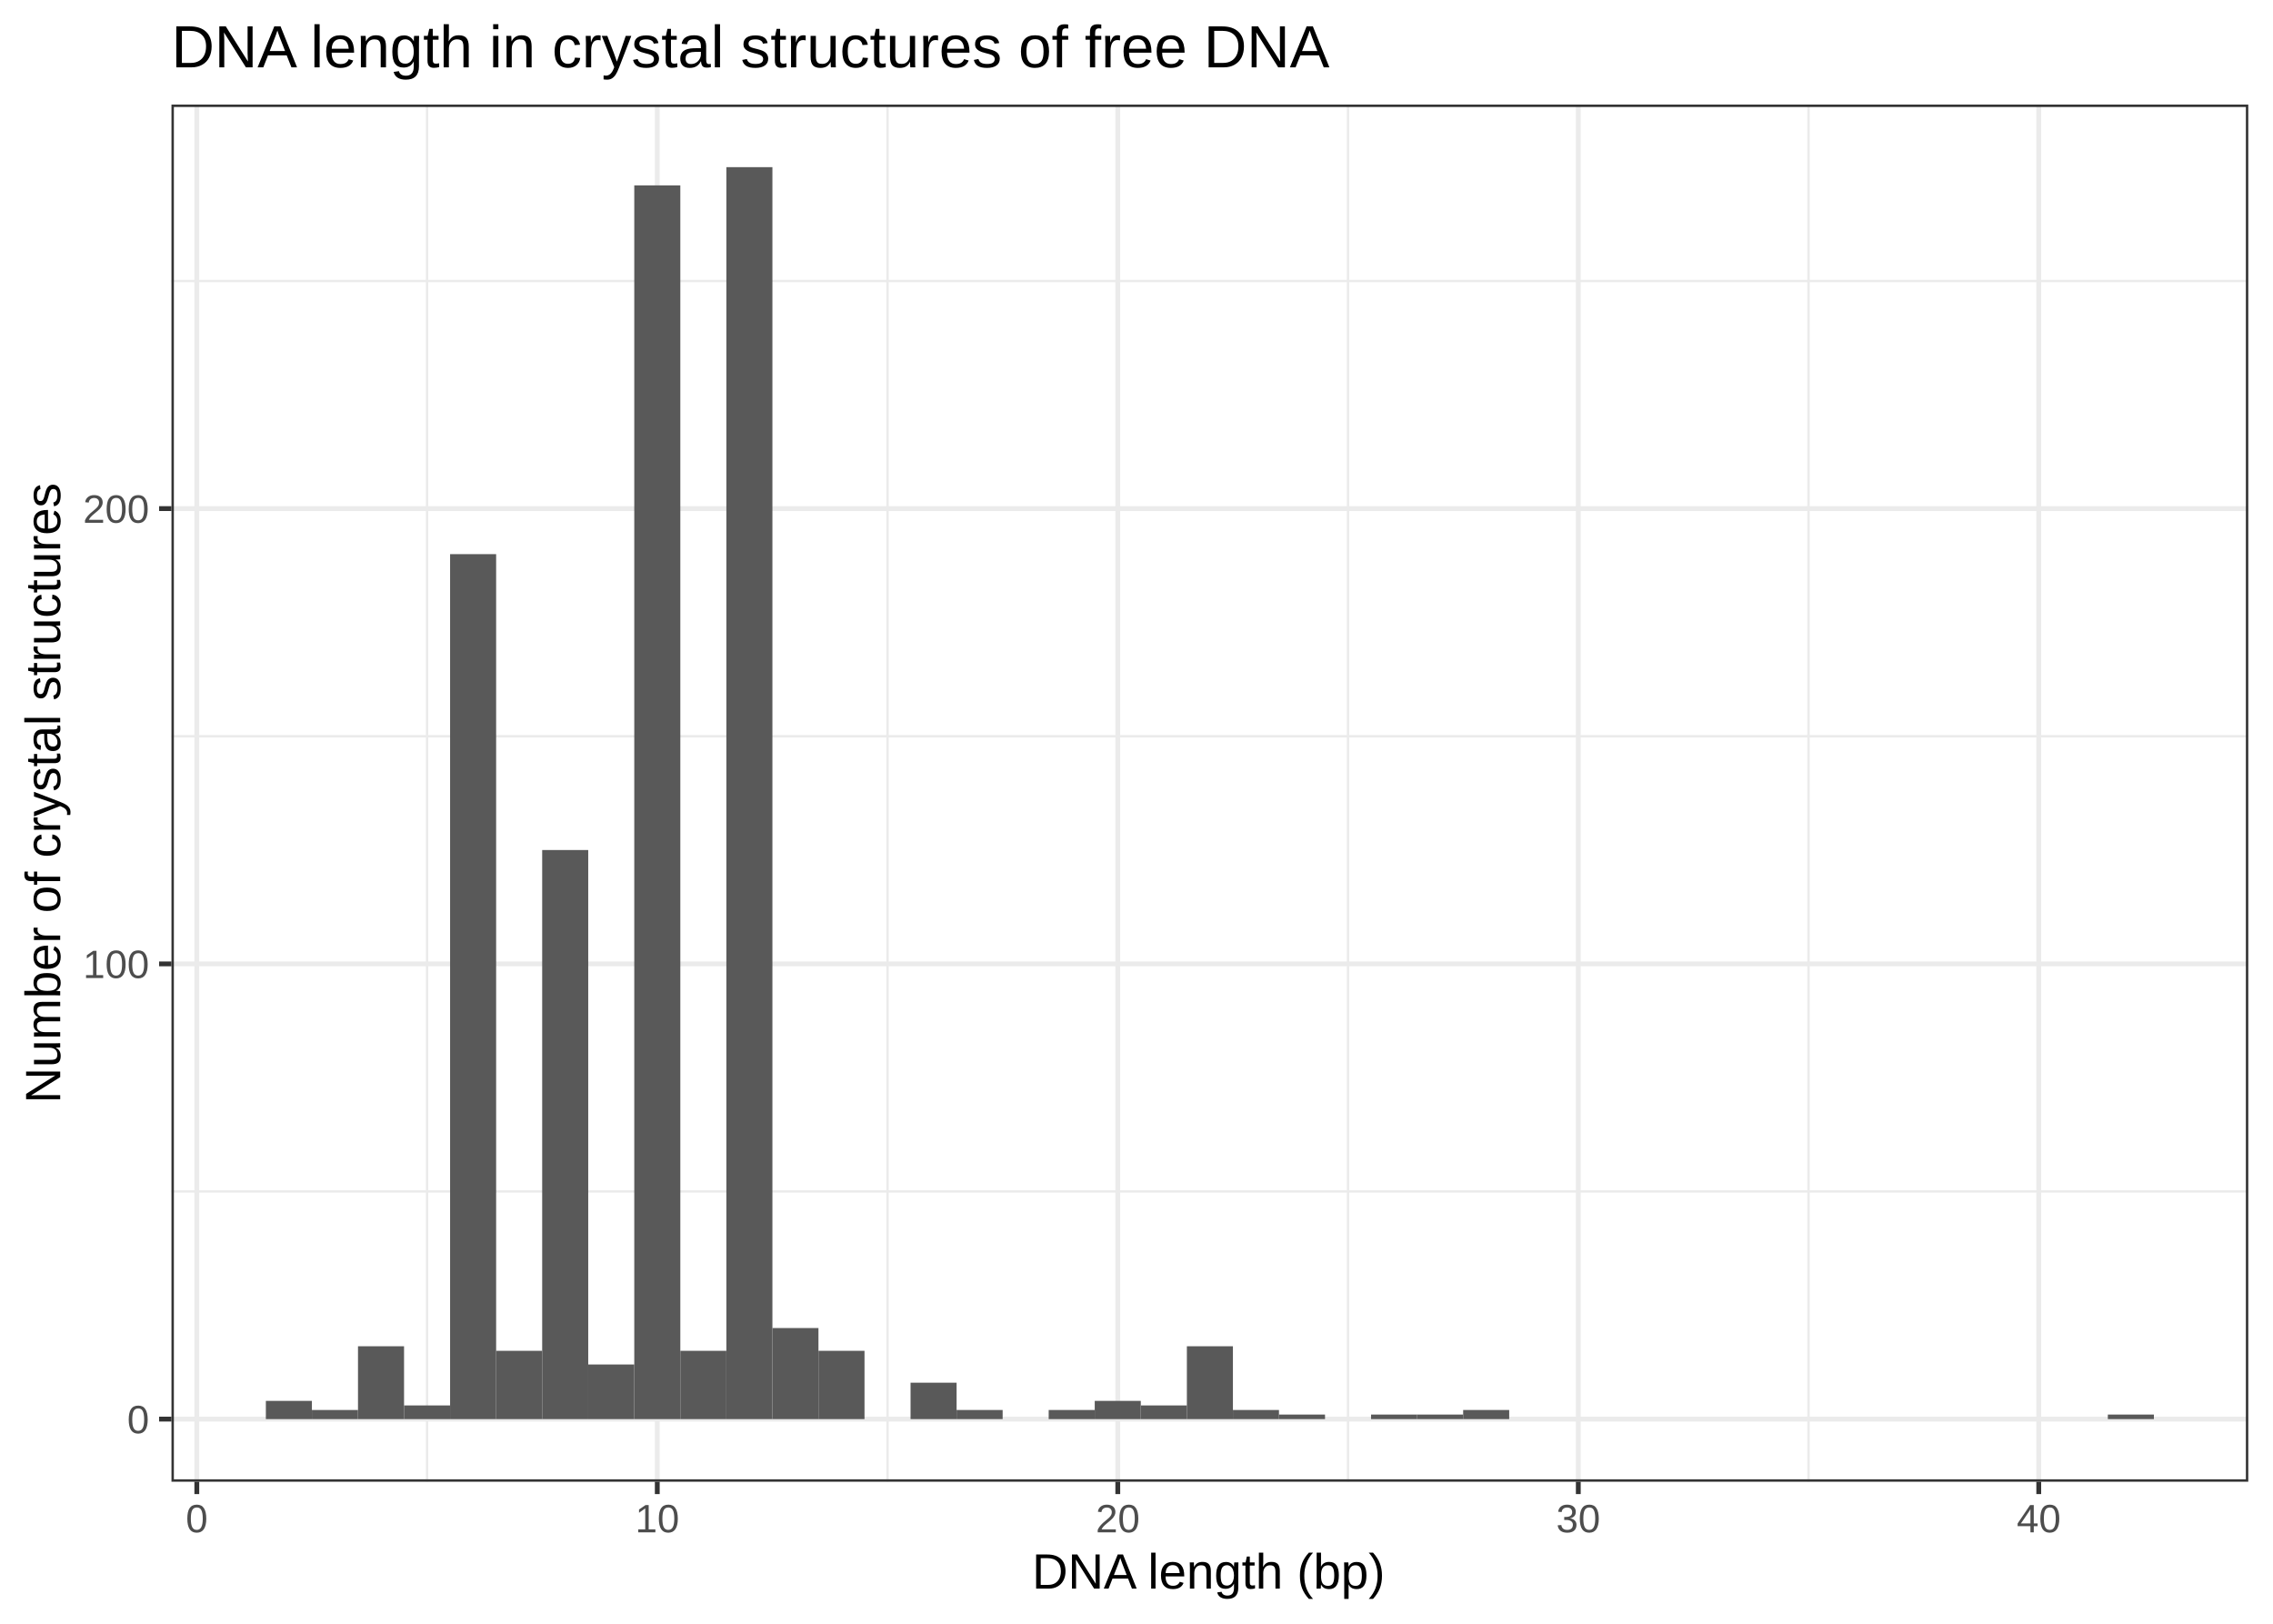
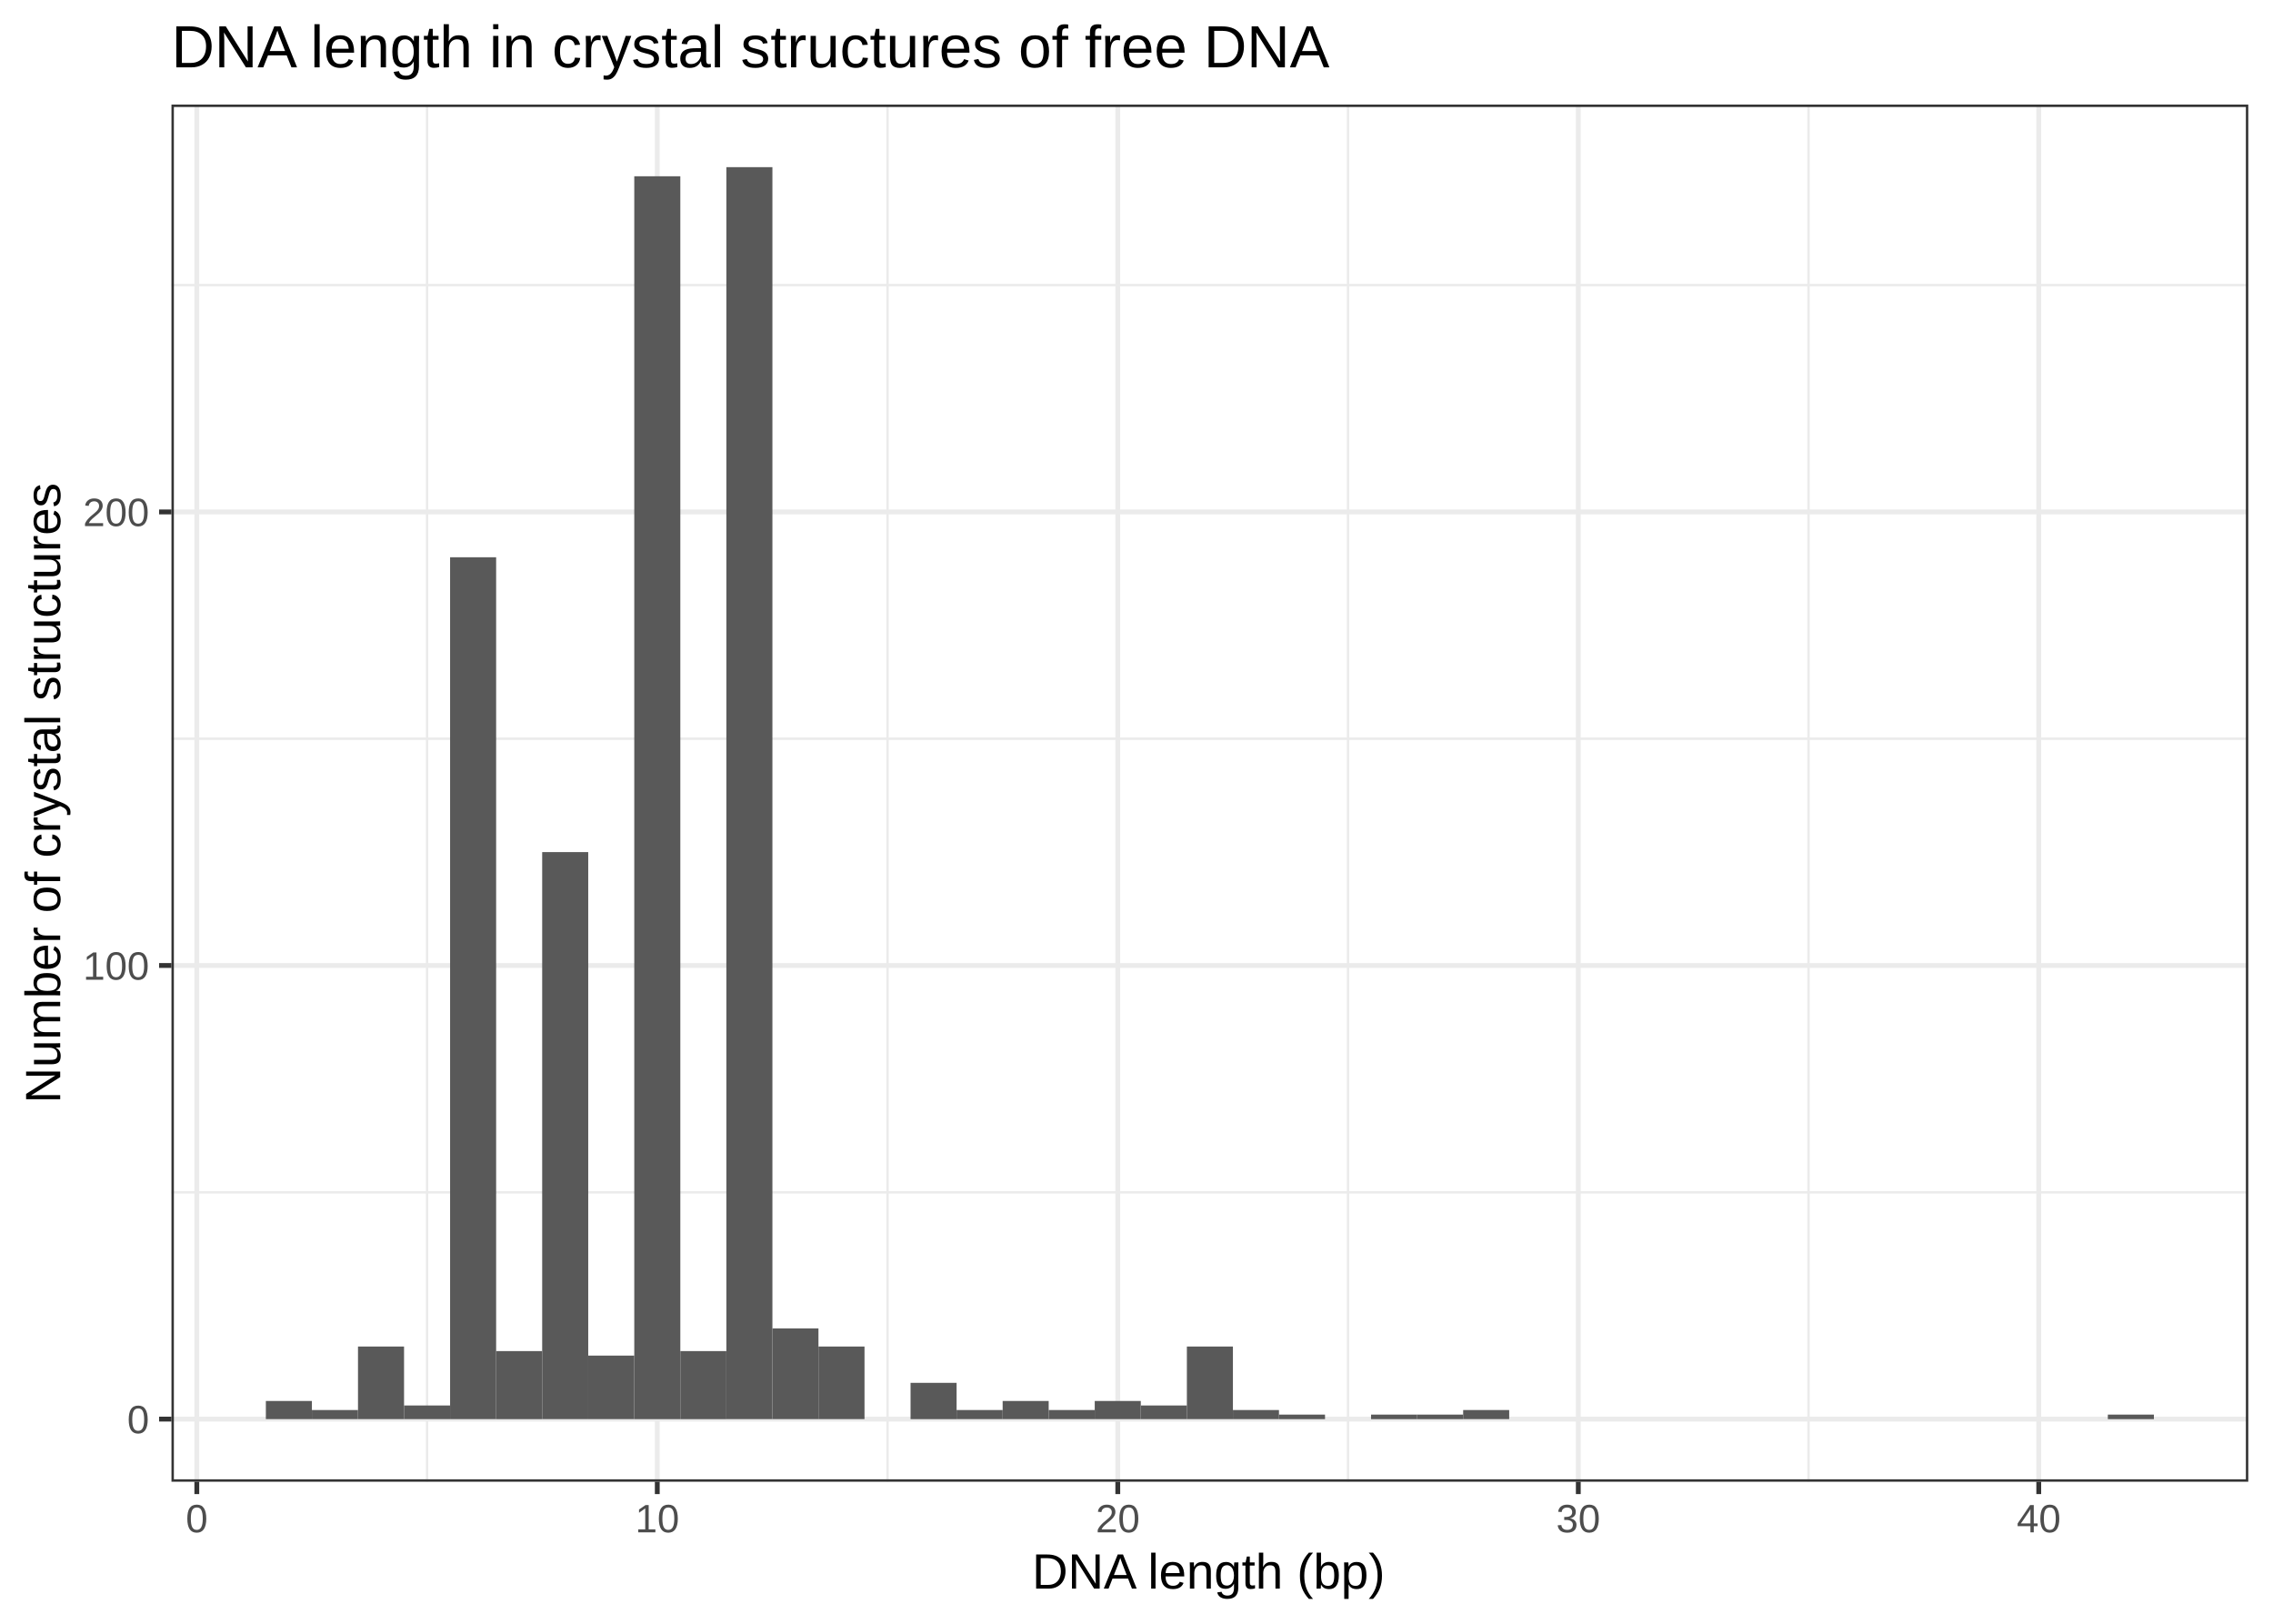
<svg xmlns="http://www.w3.org/2000/svg" viewBox="0 0 504.00 360.00">
  <defs>
    <style type="text/css">
    line, polyline, polygon, path, rect, circle {
      fill: none;
      stroke: #000000;
      stroke-linecap: round;
      stroke-linejoin: round;
      stroke-miterlimit: 10.00;
    }
  </style>
  </defs>
  <rect width="100%" height="100%" style="stroke: none; fill: #FFFFFF;" />
  <rect x="0.00" y="0" width="504.00" height="360.00" style="stroke-width: 1.07; stroke: #FFFFFF; fill: #FFFFFF;" />
  <defs>
    <clipPath id="cpMzguMDJ8NDk4LjUyfDMyOC41MXwyMy4xOQ==">
      <rect x="38.02" y="23.19" width="460.50" height="305.32" />
    </clipPath>
  </defs>
  <rect x="38.02" y="23.19" width="460.50" height="305.32" style="stroke-width: 1.07; stroke: none; fill: #FFFFFF;" clip-path="url(#cpMzguMDJ8NDk4LjUyfDMyOC41MXwyMy4xOQ==)" />
-   <polyline points="38.02,264.16 498.52,264.16 " style="stroke-width: 0.53; stroke: #EBEBEB; stroke-linecap: butt;" clip-path="url(#cpMzguMDJ8NDk4LjUyfDMyOC41MXwyMy4xOQ==)" />
-   <polyline points="38.02,163.23 498.52,163.23 " style="stroke-width: 0.53; stroke: #EBEBEB; stroke-linecap: butt;" clip-path="url(#cpMzguMDJ8NDk4LjUyfDMyOC41MXwyMy4xOQ==)" />
-   <polyline points="38.02,62.30 498.52,62.30 " style="stroke-width: 0.53; stroke: #EBEBEB; stroke-linecap: butt;" clip-path="url(#cpMzguMDJ8NDk4LjUyfDMyOC41MXwyMy4xOQ==)" />
+   <polyline points="38.02,264.35 498.52,264.35 " style="stroke-width: 0.53; stroke: #EBEBEB; stroke-linecap: butt;" clip-path="url(#cpMzguMDJ8NDk4LjUyfDMyOC41MXwyMy4xOQ==)" />
+   <polyline points="38.02,163.78 498.52,163.78 " style="stroke-width: 0.53; stroke: #EBEBEB; stroke-linecap: butt;" clip-path="url(#cpMzguMDJ8NDk4LjUyfDMyOC41MXwyMy4xOQ==)" />
+   <polyline points="38.02,63.21 498.52,63.21 " style="stroke-width: 0.53; stroke: #EBEBEB; stroke-linecap: butt;" clip-path="url(#cpMzguMDJ8NDk4LjUyfDMyOC41MXwyMy4xOQ==)" />
  <polyline points="94.69,328.51 94.69,23.19 " style="stroke-width: 0.53; stroke: #EBEBEB; stroke-linecap: butt;" clip-path="url(#cpMzguMDJ8NDk4LjUyfDMyOC41MXwyMy4xOQ==)" />
  <polyline points="196.80,328.51 196.80,23.19 " style="stroke-width: 0.53; stroke: #EBEBEB; stroke-linecap: butt;" clip-path="url(#cpMzguMDJ8NDk4LjUyfDMyOC41MXwyMy4xOQ==)" />
  <polyline points="298.90,328.51 298.90,23.19 " style="stroke-width: 0.53; stroke: #EBEBEB; stroke-linecap: butt;" clip-path="url(#cpMzguMDJ8NDk4LjUyfDMyOC41MXwyMy4xOQ==)" />
  <polyline points="401.01,328.51 401.01,23.19 " style="stroke-width: 0.53; stroke: #EBEBEB; stroke-linecap: butt;" clip-path="url(#cpMzguMDJ8NDk4LjUyfDMyOC41MXwyMy4xOQ==)" />
  <polyline points="38.02,314.63 498.52,314.63 " style="stroke-width: 1.07; stroke: #EBEBEB; stroke-linecap: butt;" clip-path="url(#cpMzguMDJ8NDk4LjUyfDMyOC41MXwyMy4xOQ==)" />
-   <polyline points="38.02,213.70 498.52,213.70 " style="stroke-width: 1.07; stroke: #EBEBEB; stroke-linecap: butt;" clip-path="url(#cpMzguMDJ8NDk4LjUyfDMyOC41MXwyMy4xOQ==)" />
-   <polyline points="38.02,112.76 498.52,112.76 " style="stroke-width: 1.07; stroke: #EBEBEB; stroke-linecap: butt;" clip-path="url(#cpMzguMDJ8NDk4LjUyfDMyOC41MXwyMy4xOQ==)" />
+   <polyline points="38.02,214.06 498.52,214.06 " style="stroke-width: 1.07; stroke: #EBEBEB; stroke-linecap: butt;" clip-path="url(#cpMzguMDJ8NDk4LjUyfDMyOC41MXwyMy4xOQ==)" />
+   <polyline points="38.02,113.50 498.52,113.50 " style="stroke-width: 1.07; stroke: #EBEBEB; stroke-linecap: butt;" clip-path="url(#cpMzguMDJ8NDk4LjUyfDMyOC41MXwyMy4xOQ==)" />
  <polyline points="43.64,328.51 43.64,23.19 " style="stroke-width: 1.07; stroke: #EBEBEB; stroke-linecap: butt;" clip-path="url(#cpMzguMDJ8NDk4LjUyfDMyOC41MXwyMy4xOQ==)" />
  <polyline points="145.74,328.51 145.74,23.19 " style="stroke-width: 1.07; stroke: #EBEBEB; stroke-linecap: butt;" clip-path="url(#cpMzguMDJ8NDk4LjUyfDMyOC41MXwyMy4xOQ==)" />
  <polyline points="247.85,328.51 247.85,23.19 " style="stroke-width: 1.07; stroke: #EBEBEB; stroke-linecap: butt;" clip-path="url(#cpMzguMDJ8NDk4LjUyfDMyOC41MXwyMy4xOQ==)" />
  <polyline points="349.96,328.51 349.96,23.19 " style="stroke-width: 1.07; stroke: #EBEBEB; stroke-linecap: butt;" clip-path="url(#cpMzguMDJ8NDk4LjUyfDMyOC41MXwyMy4xOQ==)" />
  <polyline points="452.06,328.51 452.06,23.19 " style="stroke-width: 1.07; stroke: #EBEBEB; stroke-linecap: butt;" clip-path="url(#cpMzguMDJ8NDk4LjUyfDMyOC41MXwyMy4xOQ==)" />
-   <rect x="58.95" y="310.59" width="10.21" height="4.04" style="stroke-width: 1.07; stroke: none; stroke-linecap: square; stroke-linejoin: miter; fill: #595959;" clip-path="url(#cpMzguMDJ8NDk4LjUyfDMyOC41MXwyMy4xOQ==)" />
-   <rect x="69.16" y="312.61" width="10.21" height="2.02" style="stroke-width: 1.07; stroke: none; stroke-linecap: square; stroke-linejoin: miter; fill: #595959;" clip-path="url(#cpMzguMDJ8NDk4LjUyfDMyOC41MXwyMy4xOQ==)" />
-   <rect x="79.38" y="298.48" width="10.21" height="16.15" style="stroke-width: 1.07; stroke: none; stroke-linecap: square; stroke-linejoin: miter; fill: #595959;" clip-path="url(#cpMzguMDJ8NDk4LjUyfDMyOC41MXwyMy4xOQ==)" />
-   <rect x="89.59" y="311.60" width="10.21" height="3.03" style="stroke-width: 1.07; stroke: none; stroke-linecap: square; stroke-linejoin: miter; fill: #595959;" clip-path="url(#cpMzguMDJ8NDk4LjUyfDMyOC41MXwyMy4xOQ==)" />
-   <rect x="99.80" y="122.86" width="10.21" height="191.77" style="stroke-width: 1.07; stroke: none; stroke-linecap: square; stroke-linejoin: miter; fill: #595959;" clip-path="url(#cpMzguMDJ8NDk4LjUyfDMyOC41MXwyMy4xOQ==)" />
-   <rect x="110.01" y="299.49" width="10.21" height="15.14" style="stroke-width: 1.07; stroke: none; stroke-linecap: square; stroke-linejoin: miter; fill: #595959;" clip-path="url(#cpMzguMDJ8NDk4LjUyfDMyOC41MXwyMy4xOQ==)" />
-   <rect x="120.22" y="188.46" width="10.21" height="126.17" style="stroke-width: 1.07; stroke: none; stroke-linecap: square; stroke-linejoin: miter; fill: #595959;" clip-path="url(#cpMzguMDJ8NDk4LjUyfDMyOC41MXwyMy4xOQ==)" />
-   <rect x="130.43" y="302.52" width="10.21" height="12.11" style="stroke-width: 1.07; stroke: none; stroke-linecap: square; stroke-linejoin: miter; fill: #595959;" clip-path="url(#cpMzguMDJ8NDk4LjUyfDMyOC41MXwyMy4xOQ==)" />
-   <rect x="140.64" y="41.10" width="10.21" height="273.53" style="stroke-width: 1.07; stroke: none; stroke-linecap: square; stroke-linejoin: miter; fill: #595959;" clip-path="url(#cpMzguMDJ8NDk4LjUyfDMyOC41MXwyMy4xOQ==)" />
-   <rect x="150.85" y="299.49" width="10.21" height="15.14" style="stroke-width: 1.07; stroke: none; stroke-linecap: square; stroke-linejoin: miter; fill: #595959;" clip-path="url(#cpMzguMDJ8NDk4LjUyfDMyOC41MXwyMy4xOQ==)" />
+   <rect x="58.95" y="310.61" width="10.21" height="4.02" style="stroke-width: 1.07; stroke: none; stroke-linecap: square; stroke-linejoin: miter; fill: #595959;" clip-path="url(#cpMzguMDJ8NDk4LjUyfDMyOC41MXwyMy4xOQ==)" />
+   <rect x="69.16" y="312.62" width="10.21" height="2.01" style="stroke-width: 1.07; stroke: none; stroke-linecap: square; stroke-linejoin: miter; fill: #595959;" clip-path="url(#cpMzguMDJ8NDk4LjUyfDMyOC41MXwyMy4xOQ==)" />
+   <rect x="79.38" y="298.54" width="10.21" height="16.09" style="stroke-width: 1.07; stroke: none; stroke-linecap: square; stroke-linejoin: miter; fill: #595959;" clip-path="url(#cpMzguMDJ8NDk4LjUyfDMyOC41MXwyMy4xOQ==)" />
+   <rect x="89.59" y="311.61" width="10.21" height="3.02" style="stroke-width: 1.07; stroke: none; stroke-linecap: square; stroke-linejoin: miter; fill: #595959;" clip-path="url(#cpMzguMDJ8NDk4LjUyfDMyOC41MXwyMy4xOQ==)" />
+   <rect x="99.80" y="123.55" width="10.21" height="191.08" style="stroke-width: 1.07; stroke: none; stroke-linecap: square; stroke-linejoin: miter; fill: #595959;" clip-path="url(#cpMzguMDJ8NDk4LjUyfDMyOC41MXwyMy4xOQ==)" />
+   <rect x="110.01" y="299.55" width="10.21" height="15.09" style="stroke-width: 1.07; stroke: none; stroke-linecap: square; stroke-linejoin: miter; fill: #595959;" clip-path="url(#cpMzguMDJ8NDk4LjUyfDMyOC41MXwyMy4xOQ==)" />
+   <rect x="120.22" y="188.92" width="10.21" height="125.71" style="stroke-width: 1.07; stroke: none; stroke-linecap: square; stroke-linejoin: miter; fill: #595959;" clip-path="url(#cpMzguMDJ8NDk4LjUyfDMyOC41MXwyMy4xOQ==)" />
+   <rect x="130.43" y="300.55" width="10.21" height="14.08" style="stroke-width: 1.07; stroke: none; stroke-linecap: square; stroke-linejoin: miter; fill: #595959;" clip-path="url(#cpMzguMDJ8NDk4LjUyfDMyOC41MXwyMy4xOQ==)" />
+   <rect x="140.64" y="39.08" width="10.21" height="275.56" style="stroke-width: 1.07; stroke: none; stroke-linecap: square; stroke-linejoin: miter; fill: #595959;" clip-path="url(#cpMzguMDJ8NDk4LjUyfDMyOC41MXwyMy4xOQ==)" />
+   <rect x="150.85" y="299.55" width="10.21" height="15.09" style="stroke-width: 1.07; stroke: none; stroke-linecap: square; stroke-linejoin: miter; fill: #595959;" clip-path="url(#cpMzguMDJ8NDk4LjUyfDMyOC41MXwyMy4xOQ==)" />
  <rect x="161.06" y="37.06" width="10.21" height="277.57" style="stroke-width: 1.07; stroke: none; stroke-linecap: square; stroke-linejoin: miter; fill: #595959;" clip-path="url(#cpMzguMDJ8NDk4LjUyfDMyOC41MXwyMy4xOQ==)" />
-   <rect x="171.27" y="294.44" width="10.21" height="20.19" style="stroke-width: 1.07; stroke: none; stroke-linecap: square; stroke-linejoin: miter; fill: #595959;" clip-path="url(#cpMzguMDJ8NDk4LjUyfDMyOC41MXwyMy4xOQ==)" />
-   <rect x="181.48" y="299.49" width="10.21" height="15.14" style="stroke-width: 1.07; stroke: none; stroke-linecap: square; stroke-linejoin: miter; fill: #595959;" clip-path="url(#cpMzguMDJ8NDk4LjUyfDMyOC41MXwyMy4xOQ==)" />
+   <rect x="171.27" y="294.52" width="10.21" height="20.11" style="stroke-width: 1.07; stroke: none; stroke-linecap: square; stroke-linejoin: miter; fill: #595959;" clip-path="url(#cpMzguMDJ8NDk4LjUyfDMyOC41MXwyMy4xOQ==)" />
+   <rect x="181.48" y="298.54" width="10.21" height="16.09" style="stroke-width: 1.07; stroke: none; stroke-linecap: square; stroke-linejoin: miter; fill: #595959;" clip-path="url(#cpMzguMDJ8NDk4LjUyfDMyOC41MXwyMy4xOQ==)" />
  <rect x="191.69" y="314.63" width="10.21" height="0.00" style="stroke-width: 1.07; stroke: none; stroke-linecap: square; stroke-linejoin: miter; fill: #595959;" clip-path="url(#cpMzguMDJ8NDk4LjUyfDMyOC41MXwyMy4xOQ==)" />
-   <rect x="201.90" y="306.56" width="10.21" height="8.07" style="stroke-width: 1.07; stroke: none; stroke-linecap: square; stroke-linejoin: miter; fill: #595959;" clip-path="url(#cpMzguMDJ8NDk4LjUyfDMyOC41MXwyMy4xOQ==)" />
-   <rect x="212.11" y="312.61" width="10.21" height="2.02" style="stroke-width: 1.07; stroke: none; stroke-linecap: square; stroke-linejoin: miter; fill: #595959;" clip-path="url(#cpMzguMDJ8NDk4LjUyfDMyOC41MXwyMy4xOQ==)" />
-   <rect x="222.32" y="314.63" width="10.21" height="0.00" style="stroke-width: 1.07; stroke: none; stroke-linecap: square; stroke-linejoin: miter; fill: #595959;" clip-path="url(#cpMzguMDJ8NDk4LjUyfDMyOC41MXwyMy4xOQ==)" />
-   <rect x="232.53" y="312.61" width="10.21" height="2.02" style="stroke-width: 1.07; stroke: none; stroke-linecap: square; stroke-linejoin: miter; fill: #595959;" clip-path="url(#cpMzguMDJ8NDk4LjUyfDMyOC41MXwyMy4xOQ==)" />
-   <rect x="242.74" y="310.59" width="10.21" height="4.04" style="stroke-width: 1.07; stroke: none; stroke-linecap: square; stroke-linejoin: miter; fill: #595959;" clip-path="url(#cpMzguMDJ8NDk4LjUyfDMyOC41MXwyMy4xOQ==)" />
-   <rect x="252.96" y="311.60" width="10.21" height="3.03" style="stroke-width: 1.07; stroke: none; stroke-linecap: square; stroke-linejoin: miter; fill: #595959;" clip-path="url(#cpMzguMDJ8NDk4LjUyfDMyOC41MXwyMy4xOQ==)" />
-   <rect x="263.17" y="298.48" width="10.21" height="16.15" style="stroke-width: 1.07; stroke: none; stroke-linecap: square; stroke-linejoin: miter; fill: #595959;" clip-path="url(#cpMzguMDJ8NDk4LjUyfDMyOC41MXwyMy4xOQ==)" />
-   <rect x="273.38" y="312.61" width="10.21" height="2.02" style="stroke-width: 1.07; stroke: none; stroke-linecap: square; stroke-linejoin: miter; fill: #595959;" clip-path="url(#cpMzguMDJ8NDk4LjUyfDMyOC41MXwyMy4xOQ==)" />
-   <rect x="283.59" y="313.62" width="10.21" height="1.01" style="stroke-width: 1.07; stroke: none; stroke-linecap: square; stroke-linejoin: miter; fill: #595959;" clip-path="url(#cpMzguMDJ8NDk4LjUyfDMyOC41MXwyMy4xOQ==)" />
+   <rect x="201.90" y="306.59" width="10.21" height="8.05" style="stroke-width: 1.07; stroke: none; stroke-linecap: square; stroke-linejoin: miter; fill: #595959;" clip-path="url(#cpMzguMDJ8NDk4LjUyfDMyOC41MXwyMy4xOQ==)" />
+   <rect x="212.11" y="312.62" width="10.21" height="2.01" style="stroke-width: 1.07; stroke: none; stroke-linecap: square; stroke-linejoin: miter; fill: #595959;" clip-path="url(#cpMzguMDJ8NDk4LjUyfDMyOC41MXwyMy4xOQ==)" />
+   <rect x="222.32" y="310.61" width="10.21" height="4.02" style="stroke-width: 1.07; stroke: none; stroke-linecap: square; stroke-linejoin: miter; fill: #595959;" clip-path="url(#cpMzguMDJ8NDk4LjUyfDMyOC41MXwyMy4xOQ==)" />
+   <rect x="232.53" y="312.62" width="10.21" height="2.01" style="stroke-width: 1.07; stroke: none; stroke-linecap: square; stroke-linejoin: miter; fill: #595959;" clip-path="url(#cpMzguMDJ8NDk4LjUyfDMyOC41MXwyMy4xOQ==)" />
+   <rect x="242.74" y="310.61" width="10.21" height="4.02" style="stroke-width: 1.07; stroke: none; stroke-linecap: square; stroke-linejoin: miter; fill: #595959;" clip-path="url(#cpMzguMDJ8NDk4LjUyfDMyOC41MXwyMy4xOQ==)" />
+   <rect x="252.96" y="311.61" width="10.21" height="3.02" style="stroke-width: 1.07; stroke: none; stroke-linecap: square; stroke-linejoin: miter; fill: #595959;" clip-path="url(#cpMzguMDJ8NDk4LjUyfDMyOC41MXwyMy4xOQ==)" />
+   <rect x="263.17" y="298.54" width="10.21" height="16.09" style="stroke-width: 1.07; stroke: none; stroke-linecap: square; stroke-linejoin: miter; fill: #595959;" clip-path="url(#cpMzguMDJ8NDk4LjUyfDMyOC41MXwyMy4xOQ==)" />
+   <rect x="273.38" y="312.62" width="10.21" height="2.01" style="stroke-width: 1.07; stroke: none; stroke-linecap: square; stroke-linejoin: miter; fill: #595959;" clip-path="url(#cpMzguMDJ8NDk4LjUyfDMyOC41MXwyMy4xOQ==)" />
+   <rect x="283.59" y="313.63" width="10.21" height="1.01" style="stroke-width: 1.07; stroke: none; stroke-linecap: square; stroke-linejoin: miter; fill: #595959;" clip-path="url(#cpMzguMDJ8NDk4LjUyfDMyOC41MXwyMy4xOQ==)" />
  <rect x="293.80" y="314.63" width="10.21" height="0.00" style="stroke-width: 1.07; stroke: none; stroke-linecap: square; stroke-linejoin: miter; fill: #595959;" clip-path="url(#cpMzguMDJ8NDk4LjUyfDMyOC41MXwyMy4xOQ==)" />
-   <rect x="304.01" y="313.62" width="10.21" height="1.01" style="stroke-width: 1.07; stroke: none; stroke-linecap: square; stroke-linejoin: miter; fill: #595959;" clip-path="url(#cpMzguMDJ8NDk4LjUyfDMyOC41MXwyMy4xOQ==)" />
-   <rect x="314.22" y="313.62" width="10.21" height="1.01" style="stroke-width: 1.07; stroke: none; stroke-linecap: square; stroke-linejoin: miter; fill: #595959;" clip-path="url(#cpMzguMDJ8NDk4LjUyfDMyOC41MXwyMy4xOQ==)" />
-   <rect x="324.43" y="312.61" width="10.21" height="2.02" style="stroke-width: 1.07; stroke: none; stroke-linecap: square; stroke-linejoin: miter; fill: #595959;" clip-path="url(#cpMzguMDJ8NDk4LjUyfDMyOC41MXwyMy4xOQ==)" />
+   <rect x="304.01" y="313.63" width="10.21" height="1.01" style="stroke-width: 1.07; stroke: none; stroke-linecap: square; stroke-linejoin: miter; fill: #595959;" clip-path="url(#cpMzguMDJ8NDk4LjUyfDMyOC41MXwyMy4xOQ==)" />
+   <rect x="314.22" y="313.63" width="10.21" height="1.01" style="stroke-width: 1.07; stroke: none; stroke-linecap: square; stroke-linejoin: miter; fill: #595959;" clip-path="url(#cpMzguMDJ8NDk4LjUyfDMyOC41MXwyMy4xOQ==)" />
+   <rect x="324.43" y="312.62" width="10.21" height="2.01" style="stroke-width: 1.07; stroke: none; stroke-linecap: square; stroke-linejoin: miter; fill: #595959;" clip-path="url(#cpMzguMDJ8NDk4LjUyfDMyOC41MXwyMy4xOQ==)" />
  <rect x="334.64" y="314.63" width="10.21" height="0.00" style="stroke-width: 1.07; stroke: none; stroke-linecap: square; stroke-linejoin: miter; fill: #595959;" clip-path="url(#cpMzguMDJ8NDk4LjUyfDMyOC41MXwyMy4xOQ==)" />
  <rect x="344.85" y="314.63" width="10.21" height="0.00" style="stroke-width: 1.07; stroke: none; stroke-linecap: square; stroke-linejoin: miter; fill: #595959;" clip-path="url(#cpMzguMDJ8NDk4LjUyfDMyOC41MXwyMy4xOQ==)" />
  <rect x="355.06" y="314.63" width="10.21" height="0.00" style="stroke-width: 1.07; stroke: none; stroke-linecap: square; stroke-linejoin: miter; fill: #595959;" clip-path="url(#cpMzguMDJ8NDk4LjUyfDMyOC41MXwyMy4xOQ==)" />
  <rect x="365.27" y="314.63" width="10.21" height="0.00" style="stroke-width: 1.07; stroke: none; stroke-linecap: square; stroke-linejoin: miter; fill: #595959;" clip-path="url(#cpMzguMDJ8NDk4LjUyfDMyOC41MXwyMy4xOQ==)" />
  <rect x="375.48" y="314.63" width="10.21" height="0.00" style="stroke-width: 1.07; stroke: none; stroke-linecap: square; stroke-linejoin: miter; fill: #595959;" clip-path="url(#cpMzguMDJ8NDk4LjUyfDMyOC41MXwyMy4xOQ==)" />
  <rect x="385.69" y="314.63" width="10.21" height="0.00" style="stroke-width: 1.07; stroke: none; stroke-linecap: square; stroke-linejoin: miter; fill: #595959;" clip-path="url(#cpMzguMDJ8NDk4LjUyfDMyOC41MXwyMy4xOQ==)" />
  <rect x="395.90" y="314.63" width="10.21" height="0.00" style="stroke-width: 1.07; stroke: none; stroke-linecap: square; stroke-linejoin: miter; fill: #595959;" clip-path="url(#cpMzguMDJ8NDk4LjUyfDMyOC41MXwyMy4xOQ==)" />
  <rect x="406.11" y="314.63" width="10.21" height="0.00" style="stroke-width: 1.07; stroke: none; stroke-linecap: square; stroke-linejoin: miter; fill: #595959;" clip-path="url(#cpMzguMDJ8NDk4LjUyfDMyOC41MXwyMy4xOQ==)" />
  <rect x="416.33" y="314.63" width="10.21" height="0.00" style="stroke-width: 1.07; stroke: none; stroke-linecap: square; stroke-linejoin: miter; fill: #595959;" clip-path="url(#cpMzguMDJ8NDk4LjUyfDMyOC41MXwyMy4xOQ==)" />
  <rect x="426.54" y="314.63" width="10.21" height="0.00" style="stroke-width: 1.07; stroke: none; stroke-linecap: square; stroke-linejoin: miter; fill: #595959;" clip-path="url(#cpMzguMDJ8NDk4LjUyfDMyOC41MXwyMy4xOQ==)" />
  <rect x="436.75" y="314.63" width="10.21" height="0.00" style="stroke-width: 1.07; stroke: none; stroke-linecap: square; stroke-linejoin: miter; fill: #595959;" clip-path="url(#cpMzguMDJ8NDk4LjUyfDMyOC41MXwyMy4xOQ==)" />
  <rect x="446.96" y="314.63" width="10.21" height="0.00" style="stroke-width: 1.07; stroke: none; stroke-linecap: square; stroke-linejoin: miter; fill: #595959;" clip-path="url(#cpMzguMDJ8NDk4LjUyfDMyOC41MXwyMy4xOQ==)" />
  <rect x="457.17" y="314.63" width="10.21" height="0.00" style="stroke-width: 1.07; stroke: none; stroke-linecap: square; stroke-linejoin: miter; fill: #595959;" clip-path="url(#cpMzguMDJ8NDk4LjUyfDMyOC41MXwyMy4xOQ==)" />
-   <rect x="467.38" y="313.62" width="10.21" height="1.01" style="stroke-width: 1.07; stroke: none; stroke-linecap: square; stroke-linejoin: miter; fill: #595959;" clip-path="url(#cpMzguMDJ8NDk4LjUyfDMyOC41MXwyMy4xOQ==)" />
+   <rect x="467.38" y="313.63" width="10.21" height="1.01" style="stroke-width: 1.07; stroke: none; stroke-linecap: square; stroke-linejoin: miter; fill: #595959;" clip-path="url(#cpMzguMDJ8NDk4LjUyfDMyOC41MXwyMy4xOQ==)" />
  <rect x="38.02" y="23.19" width="460.50" height="305.32" style="stroke-width: 1.07; stroke: #333333;" clip-path="url(#cpMzguMDJ8NDk4LjUyfDMyOC41MXwyMy4xOQ==)" />
  <defs>
    <clipPath id="cpMC4wMHw1MDQuMDB8MzYwLjAwfDAuMDA=">
      <rect x="0.00" y="0.00" width="504.00" height="360.00" />
    </clipPath>
  </defs>
  <g clip-path="url(#cpMC4wMHw1MDQuMDB8MzYwLjAwfDAuMDA=)">
    <text x="28.20" y="317.78" style="font-size: 8.80px; fill: #4D4D4D; font-family: Arial;" textLength="4.89px" lengthAdjust="spacingAndGlyphs">0</text>
  </g>
  <g clip-path="url(#cpMC4wMHw1MDQuMDB8MzYwLjAwfDAuMDA=)">
-     <text x="18.41" y="216.85" style="font-size: 8.80px; fill: #4D4D4D; font-family: Arial;" textLength="14.68px" lengthAdjust="spacingAndGlyphs">100</text>
+     <text x="18.41" y="217.21" style="font-size: 8.80px; fill: #4D4D4D; font-family: Arial;" textLength="14.68px" lengthAdjust="spacingAndGlyphs">100</text>
  </g>
  <g clip-path="url(#cpMC4wMHw1MDQuMDB8MzYwLjAwfDAuMDA=)">
-     <text x="18.41" y="115.91" style="font-size: 8.80px; fill: #4D4D4D; font-family: Arial;" textLength="14.68px" lengthAdjust="spacingAndGlyphs">200</text>
+     <text x="18.41" y="116.65" style="font-size: 8.80px; fill: #4D4D4D; font-family: Arial;" textLength="14.68px" lengthAdjust="spacingAndGlyphs">200</text>
  </g>
  <polyline points="35.28,314.63 38.02,314.63 " style="stroke-width: 1.07; stroke: #333333; stroke-linecap: butt;" clip-path="url(#cpMC4wMHw1MDQuMDB8MzYwLjAwfDAuMDA=)" />
-   <polyline points="35.28,213.70 38.02,213.70 " style="stroke-width: 1.07; stroke: #333333; stroke-linecap: butt;" clip-path="url(#cpMC4wMHw1MDQuMDB8MzYwLjAwfDAuMDA=)" />
-   <polyline points="35.28,112.76 38.02,112.76 " style="stroke-width: 1.07; stroke: #333333; stroke-linecap: butt;" clip-path="url(#cpMC4wMHw1MDQuMDB8MzYwLjAwfDAuMDA=)" />
+   <polyline points="35.28,214.06 38.02,214.06 " style="stroke-width: 1.07; stroke: #333333; stroke-linecap: butt;" clip-path="url(#cpMC4wMHw1MDQuMDB8MzYwLjAwfDAuMDA=)" />
+   <polyline points="35.28,113.50 38.02,113.50 " style="stroke-width: 1.07; stroke: #333333; stroke-linecap: butt;" clip-path="url(#cpMC4wMHw1MDQuMDB8MzYwLjAwfDAuMDA=)" />
  <polyline points="43.64,331.25 43.64,328.51 " style="stroke-width: 1.07; stroke: #333333; stroke-linecap: butt;" clip-path="url(#cpMC4wMHw1MDQuMDB8MzYwLjAwfDAuMDA=)" />
  <polyline points="145.74,331.25 145.74,328.51 " style="stroke-width: 1.07; stroke: #333333; stroke-linecap: butt;" clip-path="url(#cpMC4wMHw1MDQuMDB8MzYwLjAwfDAuMDA=)" />
  <polyline points="247.85,331.25 247.85,328.51 " style="stroke-width: 1.07; stroke: #333333; stroke-linecap: butt;" clip-path="url(#cpMC4wMHw1MDQuMDB8MzYwLjAwfDAuMDA=)" />
  <polyline points="349.96,331.25 349.96,328.51 " style="stroke-width: 1.07; stroke: #333333; stroke-linecap: butt;" clip-path="url(#cpMC4wMHw1MDQuMDB8MzYwLjAwfDAuMDA=)" />
  <polyline points="452.06,331.25 452.06,328.51 " style="stroke-width: 1.07; stroke: #333333; stroke-linecap: butt;" clip-path="url(#cpMC4wMHw1MDQuMDB8MzYwLjAwfDAuMDA=)" />
  <g clip-path="url(#cpMC4wMHw1MDQuMDB8MzYwLjAwfDAuMDA=)">
    <text x="41.19" y="339.74" style="font-size: 8.80px; fill: #4D4D4D; font-family: Arial;" textLength="4.89px" lengthAdjust="spacingAndGlyphs">0</text>
  </g>
  <g clip-path="url(#cpMC4wMHw1MDQuMDB8MzYwLjAwfDAuMDA=)">
    <text x="140.85" y="339.74" style="font-size: 8.80px; fill: #4D4D4D; font-family: Arial;" textLength="9.79px" lengthAdjust="spacingAndGlyphs">10</text>
  </g>
  <g clip-path="url(#cpMC4wMHw1MDQuMDB8MzYwLjAwfDAuMDA=)">
    <text x="242.96" y="339.74" style="font-size: 8.80px; fill: #4D4D4D; font-family: Arial;" textLength="9.79px" lengthAdjust="spacingAndGlyphs">20</text>
  </g>
  <g clip-path="url(#cpMC4wMHw1MDQuMDB8MzYwLjAwfDAuMDA=)">
    <text x="345.06" y="339.74" style="font-size: 8.80px; fill: #4D4D4D; font-family: Arial;" textLength="9.79px" lengthAdjust="spacingAndGlyphs">30</text>
  </g>
  <g clip-path="url(#cpMC4wMHw1MDQuMDB8MzYwLjAwfDAuMDA=)">
    <text x="447.17" y="339.74" style="font-size: 8.80px; fill: #4D4D4D; font-family: Arial;" textLength="9.79px" lengthAdjust="spacingAndGlyphs">40</text>
  </g>
  <g clip-path="url(#cpMC4wMHw1MDQuMDB8MzYwLjAwfDAuMDA=)">
    <text x="228.84" y="352.21" style="font-size: 11.00px; font-family: Arial;" textLength="78.87px" lengthAdjust="spacingAndGlyphs">DNA length (bp)</text>
  </g>
  <g clip-path="url(#cpMC4wMHw1MDQuMDB8MzYwLjAwfDAuMDA=)">
    <text transform="translate(13.35,244.62) rotate(-90)" style="font-size: 11.00px; font-family: Arial;" textLength="137.54px" lengthAdjust="spacingAndGlyphs">Number of crystal structures</text>
  </g>
  <g clip-path="url(#cpMC4wMHw1MDQuMDB8MzYwLjAwfDAuMDA=)">
    <text x="38.02" y="14.93" style="font-size: 13.20px; font-family: Arial;" textLength="257.49px" lengthAdjust="spacingAndGlyphs">DNA length in crystal structures of free DNA</text>
  </g>
</svg>
